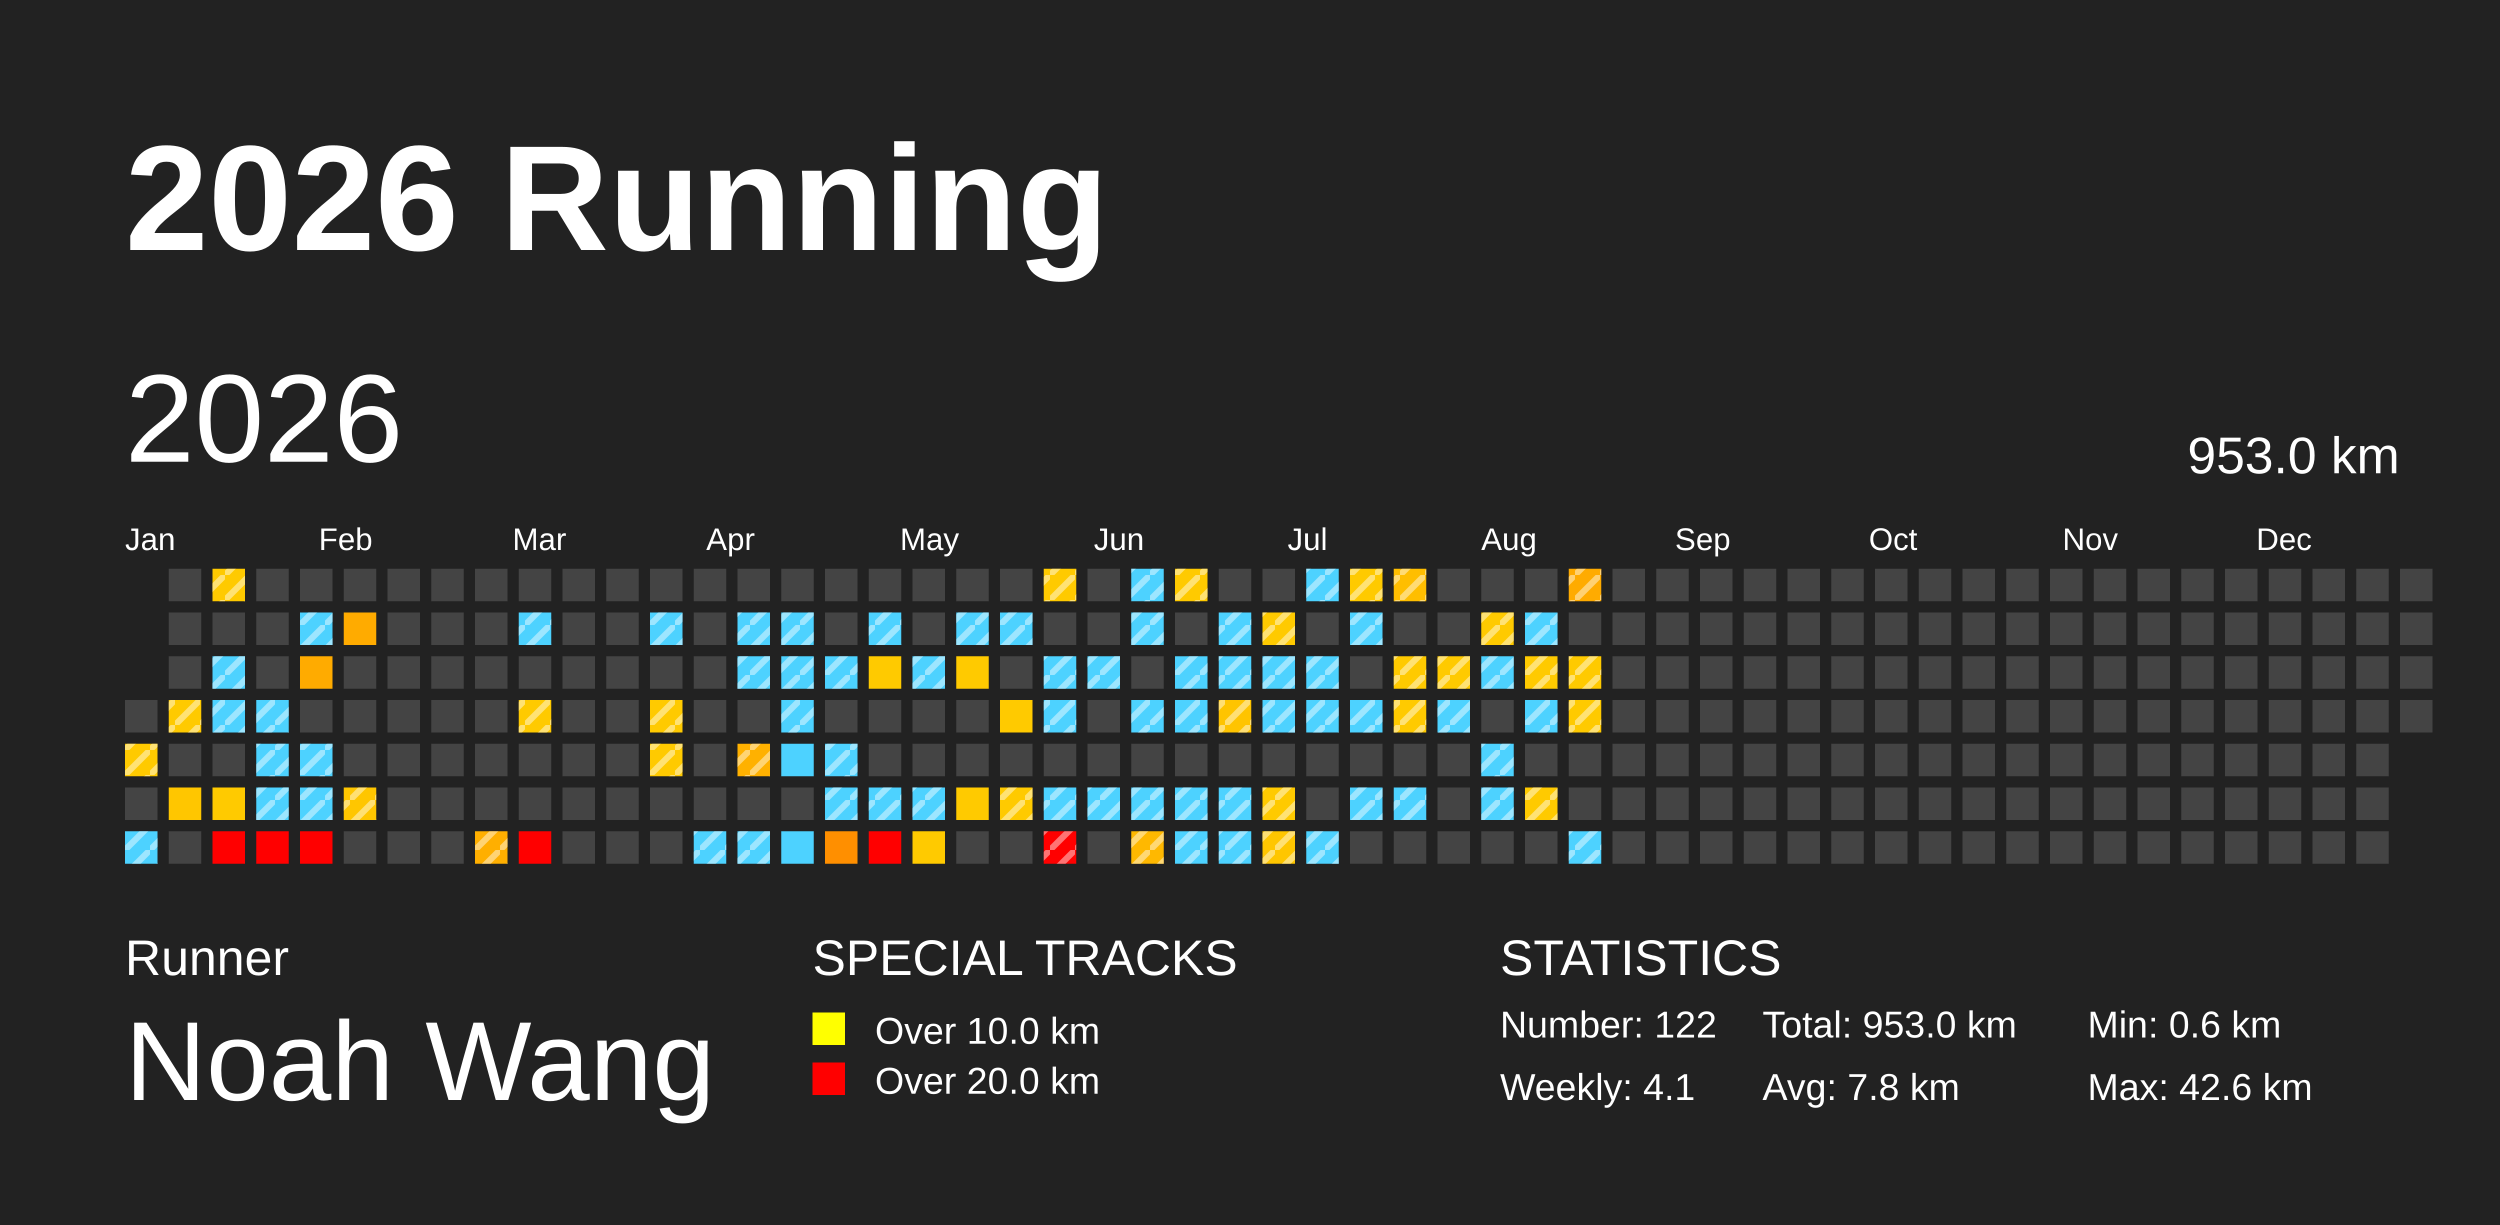
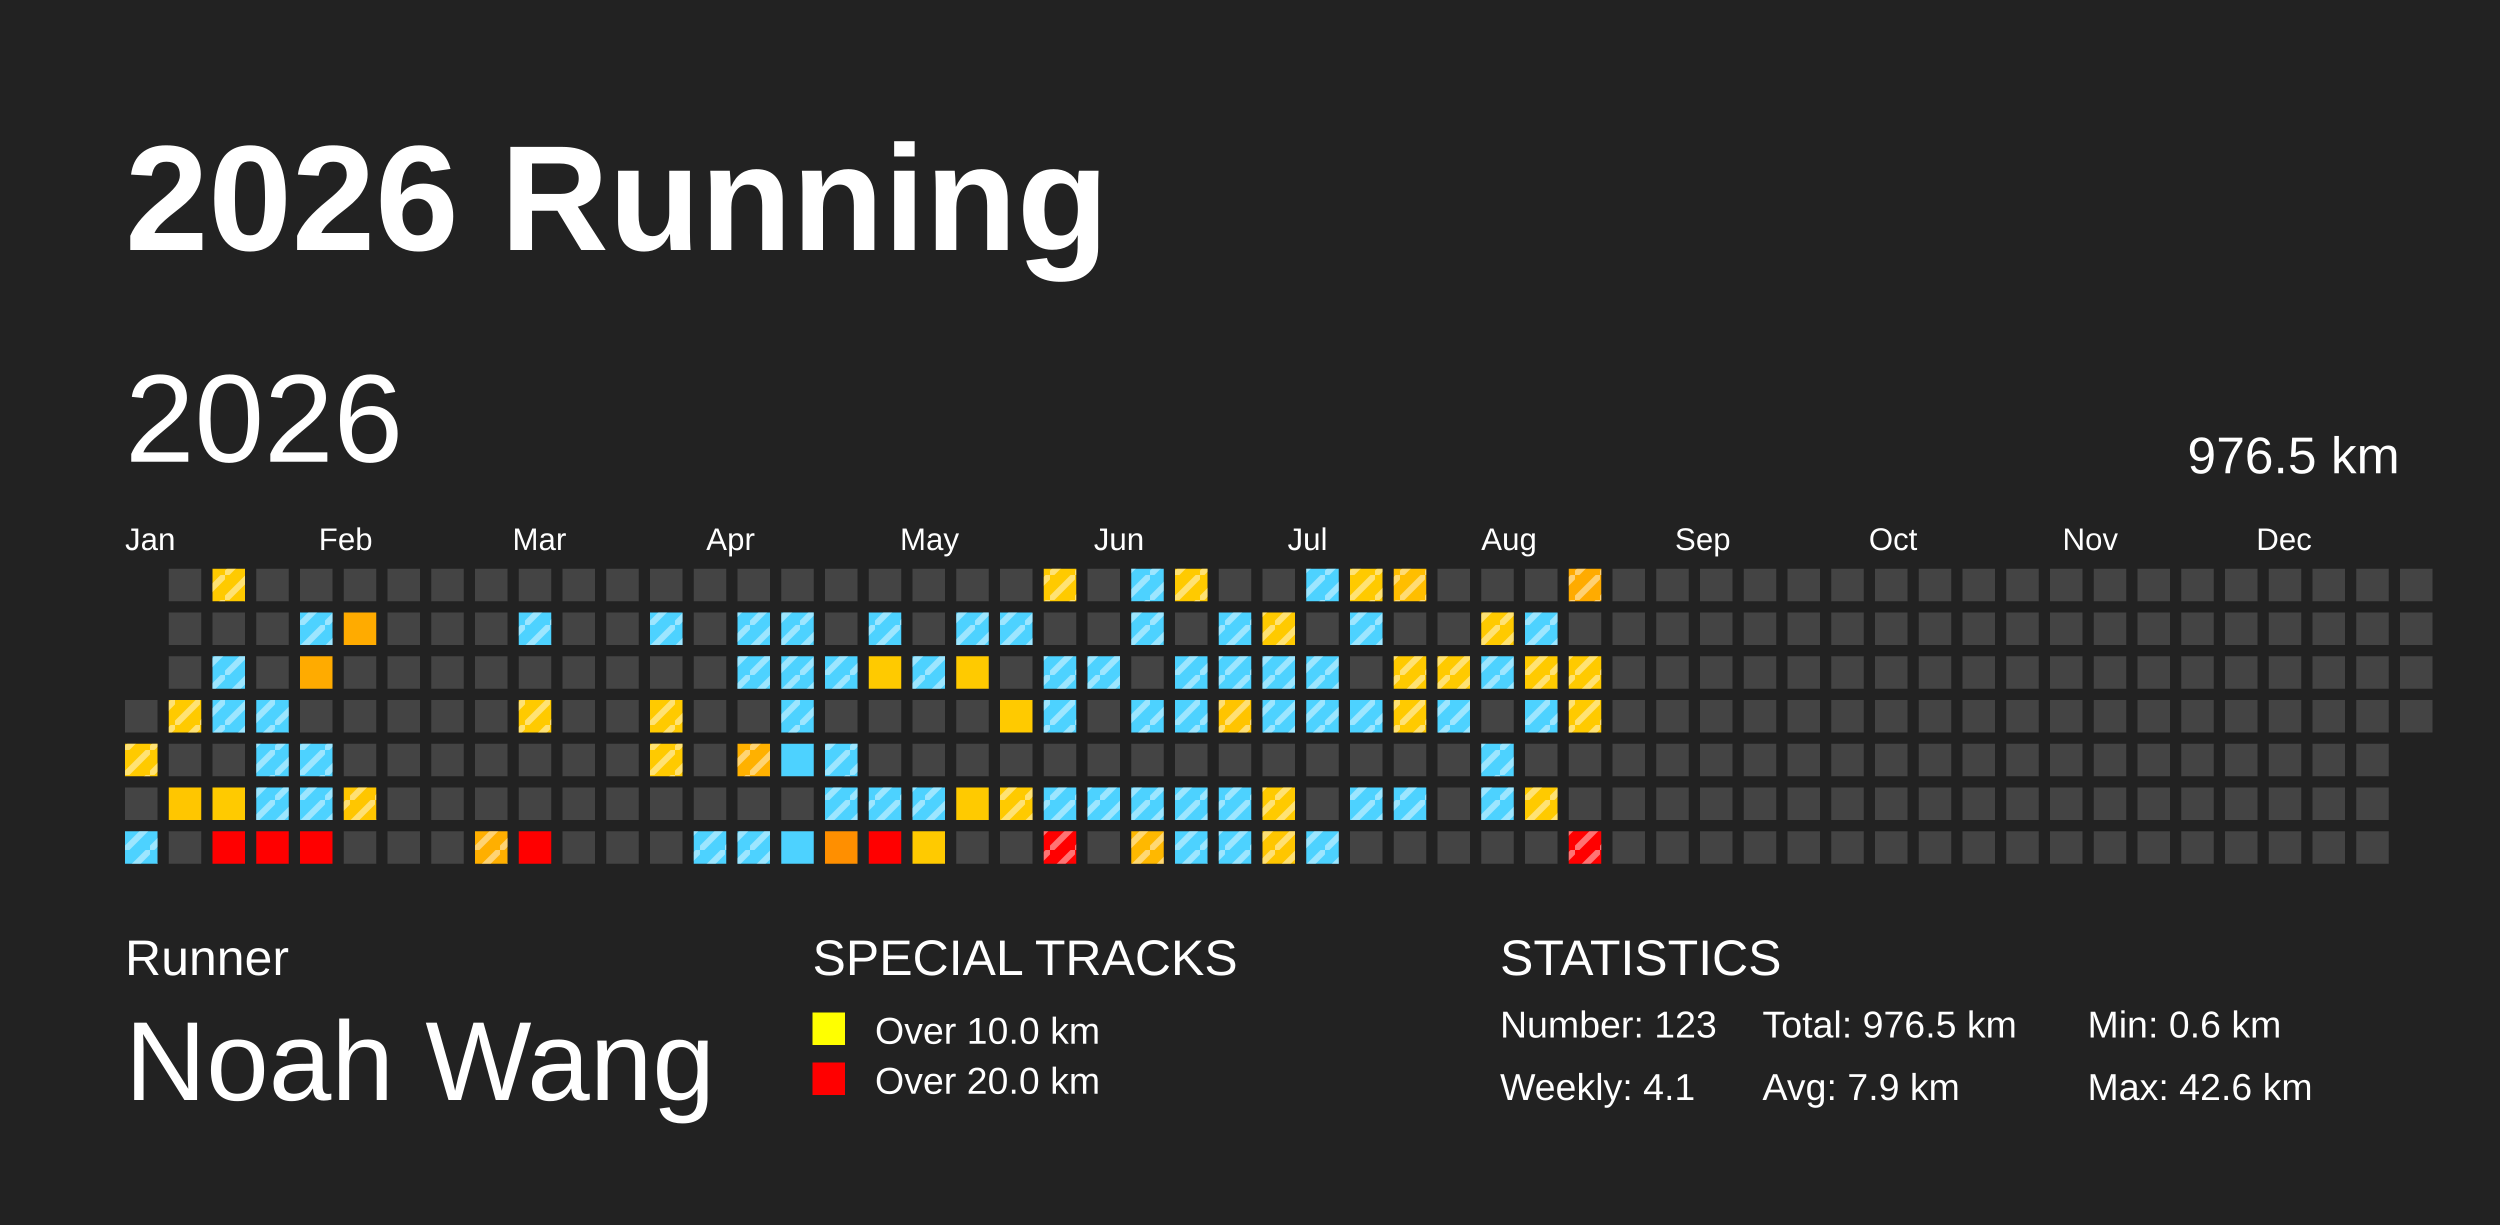
<svg xmlns="http://www.w3.org/2000/svg" baseProfile="full" height="98mm" version="1.1" viewBox="0,0,200,98" width="200mm">
  <defs>
    <pattern height="2" id="indoor-stripe" patternUnits="userSpaceOnUse" width="2">
      <line stroke="white" stroke-opacity="0.45" stroke-width="0.5" x1="0" x2="2" y1="2" y2="0" />
    </pattern>
  </defs>
  <rect fill="#222222" height="98" width="200" x="0" y="0" />
  <text fill="#FFFFFF" style="font-size:12px; font-family:Arial; font-weight:bold;" x="10" y="20">2026 Running</text>
  <text fill="#FFFFFF" style="font-size:4px; font-family:Arial" x="10" y="78">Runner</text>
  <text fill="#FFFFFF" style="font-size:9px; font-family:Arial" x="10" y="88">Noah Wang</text>
  <text fill="#FFFFFF" style="font-size:4px; font-family:Arial" x="65" y="78">SPECIAL TRACKS</text>
  <rect fill="yellow" height="2.6" width="2.6" x="65" y="81" />
  <text fill="#FFFFFF" style="font-size:3px; font-family:Arial" x="70" y="83.5">Over 10.0 km</text>
  <rect fill="red" height="2.6" width="2.6" x="65" y="85" />
  <text fill="#FFFFFF" style="font-size:3px; font-family:Arial" x="70" y="87.5">Over 20.0 km</text>
  <text fill="#FFFFFF" style="font-size:4px; font-family:Arial" x="120" y="78">STATISTICS</text>
-   <text fill="#FFFFFF" style="font-size:3px; font-family:Arial" x="120" y="83">Number: 122</text>
+   <text fill="#FFFFFF" style="font-size:3px; font-family:Arial" x="120" y="83">Number: 123</text>
  <text fill="#FFFFFF" style="font-size:3px; font-family:Arial" x="120" y="88">Weekly: 4.1</text>
-   <text fill="#FFFFFF" style="font-size:3px; font-family:Arial" x="141" y="83">Total: 953.0 km</text>
-   <text fill="#FFFFFF" style="font-size:3px; font-family:Arial" x="141" y="88">Avg: 7.8 km</text>
+   <text fill="#FFFFFF" style="font-size:3px; font-family:Arial" x="141" y="83">Total: 976.5 km</text>
+   <text fill="#FFFFFF" style="font-size:3px; font-family:Arial" x="141" y="88">Avg: 7.9 km</text>
  <text fill="#FFFFFF" style="font-size:3px; font-family:Arial" x="167" y="83">Min: 0.6 km</text>
  <text fill="#FFFFFF" style="font-size:3px; font-family:Arial" x="167" y="88">Max: 42.6 km</text>
  <text dominant-baseline="hanging" fill="#FFFFFF" style="font-size:10.0px; font-family:Arial;" x="10" y="30">2026</text>
-   <text dominant-baseline="hanging" fill="#FFFFFF" style="font-size:4.125px; font-family:Arial;" x="175" y="35">953.0 km</text>
+   <text dominant-baseline="hanging" fill="#FFFFFF" style="font-size:4.125px; font-family:Arial;" x="175" y="35">976.5 km</text>
  <text fill="#FFFFFF" style="font-size:2.5px; font-family:Arial" x="10.0" y="44">Jan</text>
  <text fill="#FFFFFF" style="font-size:2.5px; font-family:Arial" x="25.5" y="44">Feb</text>
  <text fill="#FFFFFF" style="font-size:2.5px; font-family:Arial" x="41.0" y="44">Mar</text>
  <text fill="#FFFFFF" style="font-size:2.5px; font-family:Arial" x="56.5" y="44">Apr</text>
  <text fill="#FFFFFF" style="font-size:2.5px; font-family:Arial" x="72.0" y="44">May</text>
  <text fill="#FFFFFF" style="font-size:2.5px; font-family:Arial" x="87.5" y="44">Jun</text>
  <text fill="#FFFFFF" style="font-size:2.5px; font-family:Arial" x="103.0" y="44">Jul</text>
  <text fill="#FFFFFF" style="font-size:2.5px; font-family:Arial" x="118.5" y="44">Aug</text>
  <text fill="#FFFFFF" style="font-size:2.5px; font-family:Arial" x="134.0" y="44">Sep</text>
  <text fill="#FFFFFF" style="font-size:2.5px; font-family:Arial" x="149.5" y="44">Oct</text>
  <text fill="#FFFFFF" style="font-size:2.5px; font-family:Arial" x="165.0" y="44">Nov</text>
  <text fill="#FFFFFF" style="font-size:2.5px; font-family:Arial" x="180.5" y="44">Dec</text>
  <rect fill="#444444" height="2.6" width="2.6" x="10.0" y="56.0" />
  <rect fill="#ffca00" height="2.6" width="2.6" x="10.0" y="59.5" />
  <rect fill="url(#indoor-stripe)" height="2.6" style="pointer-events: none;" width="2.6" x="10.0" y="59.5" />
  <rect fill="#444444" height="2.6" width="2.6" x="10.0" y="63.0" />
  <rect fill="#4dd2ff" height="2.6" width="2.6" x="10.0" y="66.5" />
  <rect fill="url(#indoor-stripe)" height="2.6" style="pointer-events: none;" width="2.6" x="10.0" y="66.5" />
  <rect fill="#444444" height="2.6" width="2.6" x="13.5" y="45.5" />
  <rect fill="#444444" height="2.6" width="2.6" x="13.5" y="49.0" />
  <rect fill="#444444" height="2.6" width="2.6" x="13.5" y="52.5" />
  <rect fill="#ffca00" height="2.6" width="2.6" x="13.5" y="56.0" />
  <rect fill="url(#indoor-stripe)" height="2.6" style="pointer-events: none;" width="2.6" x="13.5" y="56.0" />
  <rect fill="#444444" height="2.6" width="2.6" x="13.5" y="59.5" />
  <rect fill="#ffc600" height="2.6" width="2.6" x="13.5" y="63.0" />
  <rect fill="#444444" height="2.6" width="2.6" x="13.5" y="66.5" />
  <rect fill="#ffca00" height="2.6" width="2.6" x="17.0" y="45.5" />
  <rect fill="url(#indoor-stripe)" height="2.6" style="pointer-events: none;" width="2.6" x="17.0" y="45.5" />
  <rect fill="#444444" height="2.6" width="2.6" x="17.0" y="49.0" />
  <rect fill="#4dd2ff" height="2.6" width="2.6" x="17.0" y="52.5" />
  <rect fill="url(#indoor-stripe)" height="2.6" style="pointer-events: none;" width="2.6" x="17.0" y="52.5" />
  <rect fill="#4dd2ff" height="2.6" width="2.6" x="17.0" y="56.0" />
  <rect fill="url(#indoor-stripe)" height="2.6" style="pointer-events: none;" width="2.6" x="17.0" y="56.0" />
  <rect fill="#444444" height="2.6" width="2.6" x="17.0" y="59.5" />
  <rect fill="#ffca00" height="2.6" width="2.6" x="17.0" y="63.0" />
  <rect fill="red" height="2.6" width="2.6" x="17.0" y="66.5" />
  <rect fill="#444444" height="2.6" width="2.6" x="20.5" y="45.5" />
  <rect fill="#444444" height="2.6" width="2.6" x="20.5" y="49.0" />
  <rect fill="#444444" height="2.6" width="2.6" x="20.5" y="52.5" />
  <rect fill="#4dd2ff" height="2.6" width="2.6" x="20.5" y="56.0" />
  <rect fill="url(#indoor-stripe)" height="2.6" style="pointer-events: none;" width="2.6" x="20.5" y="56.0" />
  <rect fill="#4dd2ff" height="2.6" width="2.6" x="20.5" y="59.5" />
  <rect fill="url(#indoor-stripe)" height="2.6" style="pointer-events: none;" width="2.6" x="20.5" y="59.5" />
  <rect fill="#4dd2ff" height="2.6" width="2.6" x="20.5" y="63.0" />
  <rect fill="url(#indoor-stripe)" height="2.6" style="pointer-events: none;" width="2.6" x="20.5" y="63.0" />
  <rect fill="red" height="2.6" width="2.6" x="20.5" y="66.5" />
  <rect fill="#444444" height="2.6" width="2.6" x="24.0" y="45.5" />
  <rect fill="#4dd2ff" height="2.6" width="2.6" x="24.0" y="49.0" />
  <rect fill="url(#indoor-stripe)" height="2.6" style="pointer-events: none;" width="2.6" x="24.0" y="49.0" />
  <rect fill="#ffab00" height="2.6" width="2.6" x="24.0" y="52.5" />
  <rect fill="#444444" height="2.6" width="2.6" x="24.0" y="56.0" />
  <rect fill="#4dd2ff" height="2.6" width="2.6" x="24.0" y="59.5" />
  <rect fill="url(#indoor-stripe)" height="2.6" style="pointer-events: none;" width="2.6" x="24.0" y="59.5" />
  <rect fill="#4dd2ff" height="2.6" width="2.6" x="24.0" y="63.0" />
  <rect fill="url(#indoor-stripe)" height="2.6" style="pointer-events: none;" width="2.6" x="24.0" y="63.0" />
  <rect fill="red" height="2.6" width="2.6" x="24.0" y="66.5" />
  <rect fill="#444444" height="2.6" width="2.6" x="27.5" y="45.5" />
  <rect fill="#ffab00" height="2.6" width="2.6" x="27.5" y="49.0" />
  <rect fill="#444444" height="2.6" width="2.6" x="27.5" y="52.5" />
  <rect fill="#444444" height="2.6" width="2.6" x="27.5" y="56.0" />
  <rect fill="#444444" height="2.6" width="2.6" x="27.5" y="59.5" />
  <rect fill="#ffc600" height="2.6" width="2.6" x="27.5" y="63.0" />
  <rect fill="url(#indoor-stripe)" height="2.6" style="pointer-events: none;" width="2.6" x="27.5" y="63.0" />
  <rect fill="#444444" height="2.6" width="2.6" x="27.5" y="66.5" />
  <rect fill="#444444" height="2.6" width="2.6" x="31.0" y="45.5" />
  <rect fill="#444444" height="2.6" width="2.6" x="31.0" y="49.0" />
  <rect fill="#444444" height="2.6" width="2.6" x="31.0" y="52.5" />
  <rect fill="#444444" height="2.6" width="2.6" x="31.0" y="56.0" />
  <rect fill="#444444" height="2.6" width="2.6" x="31.0" y="59.5" />
  <rect fill="#444444" height="2.6" width="2.6" x="31.0" y="63.0" />
  <rect fill="#444444" height="2.6" width="2.6" x="31.0" y="66.5" />
  <rect fill="#444444" height="2.6" width="2.6" x="34.5" y="45.5" />
  <rect fill="#444444" height="2.6" width="2.6" x="34.5" y="49.0" />
  <rect fill="#444444" height="2.6" width="2.6" x="34.5" y="52.5" />
  <rect fill="#444444" height="2.6" width="2.6" x="34.5" y="56.0" />
  <rect fill="#444444" height="2.6" width="2.6" x="34.5" y="59.5" />
  <rect fill="#444444" height="2.6" width="2.6" x="34.5" y="63.0" />
  <rect fill="#444444" height="2.6" width="2.6" x="34.5" y="66.5" />
  <rect fill="#444444" height="2.6" width="2.6" x="38.0" y="45.5" />
  <rect fill="#444444" height="2.6" width="2.6" x="38.0" y="49.0" />
  <rect fill="#444444" height="2.6" width="2.6" x="38.0" y="52.5" />
  <rect fill="#444444" height="2.6" width="2.6" x="38.0" y="56.0" />
  <rect fill="#444444" height="2.6" width="2.6" x="38.0" y="59.5" />
  <rect fill="#444444" height="2.6" width="2.6" x="38.0" y="63.0" />
  <rect fill="#ffaf00" height="2.6" width="2.6" x="38.0" y="66.5" />
  <rect fill="url(#indoor-stripe)" height="2.6" style="pointer-events: none;" width="2.6" x="38.0" y="66.5" />
  <rect fill="#444444" height="2.6" width="2.6" x="41.5" y="45.5" />
  <rect fill="#4dd2ff" height="2.6" width="2.6" x="41.5" y="49.0" />
  <rect fill="url(#indoor-stripe)" height="2.6" style="pointer-events: none;" width="2.6" x="41.5" y="49.0" />
  <rect fill="#444444" height="2.6" width="2.6" x="41.5" y="52.5" />
  <rect fill="#ffca00" height="2.6" width="2.6" x="41.5" y="56.0" />
  <rect fill="url(#indoor-stripe)" height="2.6" style="pointer-events: none;" width="2.6" x="41.5" y="56.0" />
  <rect fill="#444444" height="2.6" width="2.6" x="41.5" y="59.5" />
  <rect fill="#444444" height="2.6" width="2.6" x="41.5" y="63.0" />
  <rect fill="red" height="2.6" width="2.6" x="41.5" y="66.5" />
  <rect fill="#444444" height="2.6" width="2.6" x="45.0" y="45.5" />
  <rect fill="#444444" height="2.6" width="2.6" x="45.0" y="49.0" />
  <rect fill="#444444" height="2.6" width="2.6" x="45.0" y="52.5" />
  <rect fill="#444444" height="2.6" width="2.6" x="45.0" y="56.0" />
  <rect fill="#444444" height="2.6" width="2.6" x="45.0" y="59.5" />
  <rect fill="#444444" height="2.6" width="2.6" x="45.0" y="63.0" />
  <rect fill="#444444" height="2.6" width="2.6" x="45.0" y="66.5" />
  <rect fill="#444444" height="2.6" width="2.6" x="48.5" y="45.5" />
  <rect fill="#444444" height="2.6" width="2.6" x="48.5" y="49.0" />
  <rect fill="#444444" height="2.6" width="2.6" x="48.5" y="52.5" />
  <rect fill="#444444" height="2.6" width="2.6" x="48.5" y="56.0" />
  <rect fill="#444444" height="2.6" width="2.6" x="48.5" y="59.5" />
  <rect fill="#444444" height="2.6" width="2.6" x="48.5" y="63.0" />
  <rect fill="#444444" height="2.6" width="2.6" x="48.5" y="66.5" />
  <rect fill="#444444" height="2.6" width="2.6" x="52.0" y="45.5" />
  <rect fill="#4dd2ff" height="2.6" width="2.6" x="52.0" y="49.0" />
  <rect fill="url(#indoor-stripe)" height="2.6" style="pointer-events: none;" width="2.6" x="52.0" y="49.0" />
  <rect fill="#444444" height="2.6" width="2.6" x="52.0" y="52.5" />
  <rect fill="#ffca00" height="2.6" width="2.6" x="52.0" y="56.0" />
  <rect fill="url(#indoor-stripe)" height="2.6" style="pointer-events: none;" width="2.6" x="52.0" y="56.0" />
  <rect fill="#ffca00" height="2.6" width="2.6" x="52.0" y="59.5" />
  <rect fill="url(#indoor-stripe)" height="2.6" style="pointer-events: none;" width="2.6" x="52.0" y="59.5" />
  <rect fill="#444444" height="2.6" width="2.6" x="52.0" y="63.0" />
  <rect fill="#444444" height="2.6" width="2.6" x="52.0" y="66.5" />
  <rect fill="#444444" height="2.6" width="2.6" x="55.5" y="45.5" />
  <rect fill="#444444" height="2.6" width="2.6" x="55.5" y="49.0" />
  <rect fill="#444444" height="2.6" width="2.6" x="55.5" y="52.5" />
  <rect fill="#444444" height="2.6" width="2.6" x="55.5" y="56.0" />
  <rect fill="#444444" height="2.6" width="2.6" x="55.5" y="59.5" />
  <rect fill="#444444" height="2.6" width="2.6" x="55.5" y="63.0" />
  <rect fill="#4dd2ff" height="2.6" width="2.6" x="55.5" y="66.5" />
  <rect fill="url(#indoor-stripe)" height="2.6" style="pointer-events: none;" width="2.6" x="55.5" y="66.5" />
  <rect fill="#444444" height="2.6" width="2.6" x="59.0" y="45.5" />
  <rect fill="#4dd2ff" height="2.6" width="2.6" x="59.0" y="49.0" />
  <rect fill="url(#indoor-stripe)" height="2.6" style="pointer-events: none;" width="2.6" x="59.0" y="49.0" />
  <rect fill="#4dd2ff" height="2.6" width="2.6" x="59.0" y="52.5" />
  <rect fill="url(#indoor-stripe)" height="2.6" style="pointer-events: none;" width="2.6" x="59.0" y="52.5" />
  <rect fill="#444444" height="2.6" width="2.6" x="59.0" y="56.0" />
  <rect fill="#ffb100" height="2.6" width="2.6" x="59.0" y="59.5" />
  <rect fill="url(#indoor-stripe)" height="2.6" style="pointer-events: none;" width="2.6" x="59.0" y="59.5" />
  <rect fill="#444444" height="2.6" width="2.6" x="59.0" y="63.0" />
  <rect fill="#4dd2ff" height="2.6" width="2.6" x="59.0" y="66.5" />
  <rect fill="url(#indoor-stripe)" height="2.6" style="pointer-events: none;" width="2.6" x="59.0" y="66.5" />
  <rect fill="#444444" height="2.6" width="2.6" x="62.5" y="45.5" />
  <rect fill="#4dd2ff" height="2.6" width="2.6" x="62.5" y="49.0" />
  <rect fill="url(#indoor-stripe)" height="2.6" style="pointer-events: none;" width="2.6" x="62.5" y="49.0" />
  <rect fill="#4dd2ff" height="2.6" width="2.6" x="62.5" y="52.5" />
  <rect fill="url(#indoor-stripe)" height="2.6" style="pointer-events: none;" width="2.6" x="62.5" y="52.5" />
  <rect fill="#4dd2ff" height="2.6" width="2.6" x="62.5" y="56.0" />
  <rect fill="url(#indoor-stripe)" height="2.6" style="pointer-events: none;" width="2.6" x="62.5" y="56.0" />
  <rect fill="#4dd2ff" height="2.6" width="2.6" x="62.5" y="59.5" />
  <rect fill="#444444" height="2.6" width="2.6" x="62.5" y="63.0" />
  <rect fill="#4dd2ff" height="2.6" width="2.6" x="62.5" y="66.5" />
  <rect fill="#444444" height="2.6" width="2.6" x="66.0" y="45.5" />
  <rect fill="#444444" height="2.6" width="2.6" x="66.0" y="49.0" />
  <rect fill="#4dd2ff" height="2.6" width="2.6" x="66.0" y="52.5" />
  <rect fill="url(#indoor-stripe)" height="2.6" style="pointer-events: none;" width="2.6" x="66.0" y="52.5" />
  <rect fill="#444444" height="2.6" width="2.6" x="66.0" y="56.0" />
  <rect fill="#4dd2ff" height="2.6" width="2.6" x="66.0" y="59.5" />
  <rect fill="url(#indoor-stripe)" height="2.6" style="pointer-events: none;" width="2.6" x="66.0" y="59.5" />
  <rect fill="#4dd2ff" height="2.6" width="2.6" x="66.0" y="63.0" />
  <rect fill="url(#indoor-stripe)" height="2.6" style="pointer-events: none;" width="2.6" x="66.0" y="63.0" />
  <rect fill="#ff8f00" height="2.6" width="2.6" x="66.0" y="66.5" />
  <rect fill="#444444" height="2.6" width="2.6" x="69.5" y="45.5" />
  <rect fill="#4dd2ff" height="2.6" width="2.6" x="69.5" y="49.0" />
  <rect fill="url(#indoor-stripe)" height="2.6" style="pointer-events: none;" width="2.6" x="69.5" y="49.0" />
  <rect fill="#ffca00" height="2.6" width="2.6" x="69.5" y="52.5" />
  <rect fill="#444444" height="2.6" width="2.6" x="69.5" y="56.0" />
  <rect fill="#444444" height="2.6" width="2.6" x="69.5" y="59.5" />
  <rect fill="#4dd2ff" height="2.6" width="2.6" x="69.5" y="63.0" />
  <rect fill="url(#indoor-stripe)" height="2.6" style="pointer-events: none;" width="2.6" x="69.5" y="63.0" />
  <rect fill="red" height="2.6" width="2.6" x="69.5" y="66.5" />
  <rect fill="#444444" height="2.6" width="2.6" x="73.0" y="45.5" />
  <rect fill="#444444" height="2.6" width="2.6" x="73.0" y="49.0" />
  <rect fill="#4dd2ff" height="2.6" width="2.6" x="73.0" y="52.5" />
  <rect fill="url(#indoor-stripe)" height="2.6" style="pointer-events: none;" width="2.6" x="73.0" y="52.5" />
  <rect fill="#444444" height="2.6" width="2.6" x="73.0" y="56.0" />
  <rect fill="#444444" height="2.6" width="2.6" x="73.0" y="59.5" />
  <rect fill="#4dd2ff" height="2.6" width="2.6" x="73.0" y="63.0" />
  <rect fill="url(#indoor-stripe)" height="2.6" style="pointer-events: none;" width="2.6" x="73.0" y="63.0" />
  <rect fill="#ffca00" height="2.6" width="2.6" x="73.0" y="66.5" />
  <rect fill="#444444" height="2.6" width="2.6" x="76.5" y="45.5" />
  <rect fill="#4dd2ff" height="2.6" width="2.6" x="76.5" y="49.0" />
  <rect fill="url(#indoor-stripe)" height="2.6" style="pointer-events: none;" width="2.6" x="76.5" y="49.0" />
  <rect fill="#ffca00" height="2.6" width="2.6" x="76.5" y="52.5" />
  <rect fill="#444444" height="2.6" width="2.6" x="76.5" y="56.0" />
  <rect fill="#444444" height="2.6" width="2.6" x="76.5" y="59.5" />
  <rect fill="#ffca00" height="2.6" width="2.6" x="76.5" y="63.0" />
  <rect fill="#444444" height="2.6" width="2.6" x="76.5" y="66.5" />
  <rect fill="#444444" height="2.6" width="2.6" x="80.0" y="45.5" />
  <rect fill="#4dd2ff" height="2.6" width="2.6" x="80.0" y="49.0" />
  <rect fill="url(#indoor-stripe)" height="2.6" style="pointer-events: none;" width="2.6" x="80.0" y="49.0" />
  <rect fill="#444444" height="2.6" width="2.6" x="80.0" y="52.5" />
  <rect fill="#ffca00" height="2.6" width="2.6" x="80.0" y="56.0" />
  <rect fill="#444444" height="2.6" width="2.6" x="80.0" y="59.5" />
  <rect fill="#ffca00" height="2.6" width="2.6" x="80.0" y="63.0" />
  <rect fill="url(#indoor-stripe)" height="2.6" style="pointer-events: none;" width="2.6" x="80.0" y="63.0" />
  <rect fill="#444444" height="2.6" width="2.6" x="80.0" y="66.5" />
  <rect fill="#ffca00" height="2.6" width="2.6" x="83.5" y="45.5" />
  <rect fill="url(#indoor-stripe)" height="2.6" style="pointer-events: none;" width="2.6" x="83.5" y="45.5" />
  <rect fill="#444444" height="2.6" width="2.6" x="83.5" y="49.0" />
  <rect fill="#4dd2ff" height="2.6" width="2.6" x="83.5" y="52.5" />
  <rect fill="url(#indoor-stripe)" height="2.6" style="pointer-events: none;" width="2.6" x="83.5" y="52.5" />
  <rect fill="#4dd2ff" height="2.6" width="2.6" x="83.5" y="56.0" />
  <rect fill="url(#indoor-stripe)" height="2.6" style="pointer-events: none;" width="2.6" x="83.5" y="56.0" />
  <rect fill="#444444" height="2.6" width="2.6" x="83.5" y="59.5" />
  <rect fill="#4dd2ff" height="2.6" width="2.6" x="83.5" y="63.0" />
  <rect fill="url(#indoor-stripe)" height="2.6" style="pointer-events: none;" width="2.6" x="83.5" y="63.0" />
  <rect fill="red" height="2.6" width="2.6" x="83.5" y="66.5" />
  <rect fill="url(#indoor-stripe)" height="2.6" style="pointer-events: none;" width="2.6" x="83.5" y="66.5" />
  <rect fill="#444444" height="2.6" width="2.6" x="87.0" y="45.5" />
  <rect fill="#444444" height="2.6" width="2.6" x="87.0" y="49.0" />
  <rect fill="#4dd2ff" height="2.6" width="2.6" x="87.0" y="52.5" />
  <rect fill="url(#indoor-stripe)" height="2.6" style="pointer-events: none;" width="2.6" x="87.0" y="52.5" />
  <rect fill="#444444" height="2.6" width="2.6" x="87.0" y="56.0" />
  <rect fill="#444444" height="2.6" width="2.6" x="87.0" y="59.5" />
  <rect fill="#4dd2ff" height="2.6" width="2.6" x="87.0" y="63.0" />
  <rect fill="url(#indoor-stripe)" height="2.6" style="pointer-events: none;" width="2.6" x="87.0" y="63.0" />
  <rect fill="#444444" height="2.6" width="2.6" x="87.0" y="66.5" />
  <rect fill="#4dd2ff" height="2.6" width="2.6" x="90.5" y="45.5" />
  <rect fill="url(#indoor-stripe)" height="2.6" style="pointer-events: none;" width="2.6" x="90.5" y="45.5" />
  <rect fill="#4dd2ff" height="2.6" width="2.6" x="90.5" y="49.0" />
  <rect fill="url(#indoor-stripe)" height="2.6" style="pointer-events: none;" width="2.6" x="90.5" y="49.0" />
  <rect fill="#444444" height="2.6" width="2.6" x="90.5" y="52.5" />
  <rect fill="#4dd2ff" height="2.6" width="2.6" x="90.5" y="56.0" />
  <rect fill="url(#indoor-stripe)" height="2.6" style="pointer-events: none;" width="2.6" x="90.5" y="56.0" />
  <rect fill="#444444" height="2.6" width="2.6" x="90.5" y="59.5" />
  <rect fill="#4dd2ff" height="2.6" width="2.6" x="90.5" y="63.0" />
  <rect fill="url(#indoor-stripe)" height="2.6" style="pointer-events: none;" width="2.6" x="90.5" y="63.0" />
  <rect fill="#ffb800" height="2.6" width="2.6" x="90.5" y="66.5" />
  <rect fill="url(#indoor-stripe)" height="2.6" style="pointer-events: none;" width="2.6" x="90.5" y="66.5" />
  <rect fill="#ffca00" height="2.6" width="2.6" x="94.0" y="45.5" />
  <rect fill="url(#indoor-stripe)" height="2.6" style="pointer-events: none;" width="2.6" x="94.0" y="45.5" />
  <rect fill="#444444" height="2.6" width="2.6" x="94.0" y="49.0" />
  <rect fill="#4dd2ff" height="2.6" width="2.6" x="94.0" y="52.5" />
  <rect fill="url(#indoor-stripe)" height="2.6" style="pointer-events: none;" width="2.6" x="94.0" y="52.5" />
  <rect fill="#4dd2ff" height="2.6" width="2.6" x="94.0" y="56.0" />
  <rect fill="url(#indoor-stripe)" height="2.6" style="pointer-events: none;" width="2.6" x="94.0" y="56.0" />
  <rect fill="#444444" height="2.6" width="2.6" x="94.0" y="59.5" />
  <rect fill="#4dd2ff" height="2.6" width="2.6" x="94.0" y="63.0" />
  <rect fill="url(#indoor-stripe)" height="2.6" style="pointer-events: none;" width="2.6" x="94.0" y="63.0" />
  <rect fill="#4dd2ff" height="2.6" width="2.6" x="94.0" y="66.5" />
  <rect fill="url(#indoor-stripe)" height="2.6" style="pointer-events: none;" width="2.6" x="94.0" y="66.5" />
  <rect fill="#444444" height="2.6" width="2.6" x="97.5" y="45.5" />
  <rect fill="#4dd2ff" height="2.6" width="2.6" x="97.5" y="49.0" />
  <rect fill="url(#indoor-stripe)" height="2.6" style="pointer-events: none;" width="2.6" x="97.5" y="49.0" />
  <rect fill="#4dd2ff" height="2.6" width="2.6" x="97.5" y="52.5" />
  <rect fill="url(#indoor-stripe)" height="2.6" style="pointer-events: none;" width="2.6" x="97.5" y="52.5" />
  <rect fill="#ffc400" height="2.6" width="2.6" x="97.5" y="56.0" />
  <rect fill="url(#indoor-stripe)" height="2.6" style="pointer-events: none;" width="2.6" x="97.5" y="56.0" />
  <rect fill="#444444" height="2.6" width="2.6" x="97.5" y="59.5" />
  <rect fill="#4dd2ff" height="2.6" width="2.6" x="97.5" y="63.0" />
  <rect fill="url(#indoor-stripe)" height="2.6" style="pointer-events: none;" width="2.6" x="97.5" y="63.0" />
  <rect fill="#4dd2ff" height="2.6" width="2.6" x="97.5" y="66.5" />
  <rect fill="url(#indoor-stripe)" height="2.6" style="pointer-events: none;" width="2.6" x="97.5" y="66.5" />
  <rect fill="#444444" height="2.6" width="2.6" x="101.0" y="45.5" />
  <rect fill="#ffca00" height="2.6" width="2.6" x="101.0" y="49.0" />
  <rect fill="url(#indoor-stripe)" height="2.6" style="pointer-events: none;" width="2.6" x="101.0" y="49.0" />
  <rect fill="#4dd2ff" height="2.6" width="2.6" x="101.0" y="52.5" />
  <rect fill="url(#indoor-stripe)" height="2.6" style="pointer-events: none;" width="2.6" x="101.0" y="52.5" />
  <rect fill="#4dd2ff" height="2.6" width="2.6" x="101.0" y="56.0" />
  <rect fill="url(#indoor-stripe)" height="2.6" style="pointer-events: none;" width="2.6" x="101.0" y="56.0" />
  <rect fill="#444444" height="2.6" width="2.6" x="101.0" y="59.5" />
  <rect fill="#ffca00" height="2.6" width="2.6" x="101.0" y="63.0" />
  <rect fill="url(#indoor-stripe)" height="2.6" style="pointer-events: none;" width="2.6" x="101.0" y="63.0" />
  <rect fill="#ffc600" height="2.6" width="2.6" x="101.0" y="66.5" />
  <rect fill="url(#indoor-stripe)" height="2.6" style="pointer-events: none;" width="2.6" x="101.0" y="66.5" />
  <rect fill="#4dd2ff" height="2.6" width="2.6" x="104.5" y="45.5" />
  <rect fill="url(#indoor-stripe)" height="2.6" style="pointer-events: none;" width="2.6" x="104.5" y="45.5" />
  <rect fill="#444444" height="2.6" width="2.6" x="104.5" y="49.0" />
  <rect fill="#4dd2ff" height="2.6" width="2.6" x="104.5" y="52.5" />
  <rect fill="url(#indoor-stripe)" height="2.6" style="pointer-events: none;" width="2.6" x="104.5" y="52.5" />
  <rect fill="#4dd2ff" height="2.6" width="2.6" x="104.5" y="56.0" />
  <rect fill="url(#indoor-stripe)" height="2.6" style="pointer-events: none;" width="2.6" x="104.5" y="56.0" />
  <rect fill="#444444" height="2.6" width="2.6" x="104.5" y="59.5" />
  <rect fill="#444444" height="2.6" width="2.6" x="104.5" y="63.0" />
  <rect fill="#4dd2ff" height="2.6" width="2.6" x="104.5" y="66.5" />
  <rect fill="url(#indoor-stripe)" height="2.6" style="pointer-events: none;" width="2.6" x="104.5" y="66.5" />
  <rect fill="#ffca00" height="2.6" width="2.6" x="108.0" y="45.5" />
  <rect fill="url(#indoor-stripe)" height="2.6" style="pointer-events: none;" width="2.6" x="108.0" y="45.5" />
  <rect fill="#4dd2ff" height="2.6" width="2.6" x="108.0" y="49.0" />
  <rect fill="url(#indoor-stripe)" height="2.6" style="pointer-events: none;" width="2.6" x="108.0" y="49.0" />
  <rect fill="#444444" height="2.6" width="2.6" x="108.0" y="52.5" />
  <rect fill="#4dd2ff" height="2.6" width="2.6" x="108.0" y="56.0" />
  <rect fill="url(#indoor-stripe)" height="2.6" style="pointer-events: none;" width="2.6" x="108.0" y="56.0" />
  <rect fill="#444444" height="2.6" width="2.6" x="108.0" y="59.5" />
  <rect fill="#4dd2ff" height="2.6" width="2.6" x="108.0" y="63.0" />
  <rect fill="url(#indoor-stripe)" height="2.6" style="pointer-events: none;" width="2.6" x="108.0" y="63.0" />
  <rect fill="#444444" height="2.6" width="2.6" x="108.0" y="66.5" />
  <rect fill="#ffbe00" height="2.6" width="2.6" x="111.5" y="45.5" />
  <rect fill="url(#indoor-stripe)" height="2.6" style="pointer-events: none;" width="2.6" x="111.5" y="45.5" />
  <rect fill="#444444" height="2.6" width="2.6" x="111.5" y="49.0" />
  <rect fill="#ffca00" height="2.6" width="2.6" x="111.5" y="52.5" />
  <rect fill="url(#indoor-stripe)" height="2.6" style="pointer-events: none;" width="2.6" x="111.5" y="52.5" />
  <rect fill="#ffca00" height="2.6" width="2.6" x="111.5" y="56.0" />
  <rect fill="url(#indoor-stripe)" height="2.6" style="pointer-events: none;" width="2.6" x="111.5" y="56.0" />
  <rect fill="#444444" height="2.6" width="2.6" x="111.5" y="59.5" />
  <rect fill="#4dd2ff" height="2.6" width="2.6" x="111.5" y="63.0" />
  <rect fill="url(#indoor-stripe)" height="2.6" style="pointer-events: none;" width="2.6" x="111.5" y="63.0" />
  <rect fill="#444444" height="2.6" width="2.6" x="111.5" y="66.5" />
  <rect fill="#444444" height="2.6" width="2.6" x="115.0" y="45.5" />
  <rect fill="#444444" height="2.6" width="2.6" x="115.0" y="49.0" />
  <rect fill="#ffca00" height="2.6" width="2.6" x="115.0" y="52.5" />
  <rect fill="url(#indoor-stripe)" height="2.6" style="pointer-events: none;" width="2.6" x="115.0" y="52.5" />
  <rect fill="#4dd2ff" height="2.6" width="2.6" x="115.0" y="56.0" />
  <rect fill="url(#indoor-stripe)" height="2.6" style="pointer-events: none;" width="2.6" x="115.0" y="56.0" />
  <rect fill="#444444" height="2.6" width="2.6" x="115.0" y="59.5" />
  <rect fill="#444444" height="2.6" width="2.6" x="115.0" y="63.0" />
  <rect fill="#444444" height="2.6" width="2.6" x="115.0" y="66.5" />
  <rect fill="#444444" height="2.6" width="2.6" x="118.5" y="45.5" />
  <rect fill="#ffca00" height="2.6" width="2.6" x="118.5" y="49.0" />
  <rect fill="url(#indoor-stripe)" height="2.6" style="pointer-events: none;" width="2.6" x="118.5" y="49.0" />
  <rect fill="#4dd2ff" height="2.6" width="2.6" x="118.5" y="52.5" />
  <rect fill="url(#indoor-stripe)" height="2.6" style="pointer-events: none;" width="2.6" x="118.5" y="52.5" />
  <rect fill="#444444" height="2.6" width="2.6" x="118.5" y="56.0" />
  <rect fill="#4dd2ff" height="2.6" width="2.6" x="118.5" y="59.5" />
  <rect fill="url(#indoor-stripe)" height="2.6" style="pointer-events: none;" width="2.6" x="118.5" y="59.5" />
  <rect fill="#4dd2ff" height="2.6" width="2.6" x="118.5" y="63.0" />
  <rect fill="url(#indoor-stripe)" height="2.6" style="pointer-events: none;" width="2.6" x="118.5" y="63.0" />
  <rect fill="#444444" height="2.6" width="2.6" x="118.5" y="66.5" />
  <rect fill="#444444" height="2.6" width="2.6" x="122.0" y="45.5" />
  <rect fill="#4dd2ff" height="2.6" width="2.6" x="122.0" y="49.0" />
  <rect fill="url(#indoor-stripe)" height="2.6" style="pointer-events: none;" width="2.6" x="122.0" y="49.0" />
  <rect fill="#ffca00" height="2.6" width="2.6" x="122.0" y="52.5" />
  <rect fill="url(#indoor-stripe)" height="2.6" style="pointer-events: none;" width="2.6" x="122.0" y="52.5" />
  <rect fill="#4dd2ff" height="2.6" width="2.6" x="122.0" y="56.0" />
  <rect fill="url(#indoor-stripe)" height="2.6" style="pointer-events: none;" width="2.6" x="122.0" y="56.0" />
  <rect fill="#444444" height="2.6" width="2.6" x="122.0" y="59.5" />
  <rect fill="#ffca00" height="2.6" width="2.6" x="122.0" y="63.0" />
  <rect fill="url(#indoor-stripe)" height="2.6" style="pointer-events: none;" width="2.6" x="122.0" y="63.0" />
  <rect fill="#444444" height="2.6" width="2.6" x="122.0" y="66.5" />
  <rect fill="#ffab00" height="2.6" width="2.6" x="125.5" y="45.5" />
  <rect fill="url(#indoor-stripe)" height="2.6" style="pointer-events: none;" width="2.6" x="125.5" y="45.5" />
  <rect fill="#444444" height="2.6" width="2.6" x="125.5" y="49.0" />
  <rect fill="#ffca00" height="2.6" width="2.6" x="125.5" y="52.5" />
  <rect fill="url(#indoor-stripe)" height="2.6" style="pointer-events: none;" width="2.6" x="125.5" y="52.5" />
  <rect fill="#ffca00" height="2.6" width="2.6" x="125.5" y="56.0" />
  <rect fill="url(#indoor-stripe)" height="2.6" style="pointer-events: none;" width="2.6" x="125.5" y="56.0" />
  <rect fill="#444444" height="2.6" width="2.6" x="125.5" y="59.5" />
  <rect fill="#444444" height="2.6" width="2.6" x="125.5" y="63.0" />
-   <rect fill="#4dd2ff" height="2.6" width="2.6" x="125.5" y="66.5" />
+   <rect fill="red" height="2.6" width="2.6" x="125.5" y="66.5" />
  <rect fill="url(#indoor-stripe)" height="2.6" style="pointer-events: none;" width="2.6" x="125.5" y="66.5" />
  <rect fill="#444444" height="2.6" width="2.6" x="129.0" y="45.5" />
  <rect fill="#444444" height="2.6" width="2.6" x="129.0" y="49.0" />
  <rect fill="#444444" height="2.6" width="2.6" x="129.0" y="52.5" />
  <rect fill="#444444" height="2.6" width="2.6" x="129.0" y="56.0" />
  <rect fill="#444444" height="2.6" width="2.6" x="129.0" y="59.5" />
  <rect fill="#444444" height="2.6" width="2.6" x="129.0" y="63.0" />
  <rect fill="#444444" height="2.6" width="2.6" x="129.0" y="66.5" />
  <rect fill="#444444" height="2.6" width="2.6" x="132.5" y="45.5" />
  <rect fill="#444444" height="2.6" width="2.6" x="132.5" y="49.0" />
  <rect fill="#444444" height="2.6" width="2.6" x="132.5" y="52.5" />
  <rect fill="#444444" height="2.6" width="2.6" x="132.5" y="56.0" />
  <rect fill="#444444" height="2.6" width="2.6" x="132.5" y="59.5" />
  <rect fill="#444444" height="2.6" width="2.6" x="132.5" y="63.0" />
  <rect fill="#444444" height="2.6" width="2.6" x="132.5" y="66.5" />
  <rect fill="#444444" height="2.6" width="2.6" x="136.0" y="45.5" />
  <rect fill="#444444" height="2.6" width="2.6" x="136.0" y="49.0" />
  <rect fill="#444444" height="2.6" width="2.6" x="136.0" y="52.5" />
  <rect fill="#444444" height="2.6" width="2.6" x="136.0" y="56.0" />
  <rect fill="#444444" height="2.6" width="2.6" x="136.0" y="59.5" />
  <rect fill="#444444" height="2.6" width="2.6" x="136.0" y="63.0" />
  <rect fill="#444444" height="2.6" width="2.6" x="136.0" y="66.5" />
  <rect fill="#444444" height="2.6" width="2.6" x="139.5" y="45.5" />
  <rect fill="#444444" height="2.6" width="2.6" x="139.5" y="49.0" />
  <rect fill="#444444" height="2.6" width="2.6" x="139.5" y="52.5" />
  <rect fill="#444444" height="2.6" width="2.6" x="139.5" y="56.0" />
  <rect fill="#444444" height="2.6" width="2.6" x="139.5" y="59.5" />
  <rect fill="#444444" height="2.6" width="2.6" x="139.5" y="63.0" />
  <rect fill="#444444" height="2.6" width="2.6" x="139.5" y="66.5" />
  <rect fill="#444444" height="2.6" width="2.6" x="143.0" y="45.5" />
  <rect fill="#444444" height="2.6" width="2.6" x="143.0" y="49.0" />
  <rect fill="#444444" height="2.6" width="2.6" x="143.0" y="52.5" />
  <rect fill="#444444" height="2.6" width="2.6" x="143.0" y="56.0" />
  <rect fill="#444444" height="2.6" width="2.6" x="143.0" y="59.5" />
  <rect fill="#444444" height="2.6" width="2.6" x="143.0" y="63.0" />
  <rect fill="#444444" height="2.6" width="2.6" x="143.0" y="66.5" />
  <rect fill="#444444" height="2.6" width="2.6" x="146.5" y="45.5" />
  <rect fill="#444444" height="2.6" width="2.6" x="146.5" y="49.0" />
  <rect fill="#444444" height="2.6" width="2.6" x="146.5" y="52.5" />
  <rect fill="#444444" height="2.6" width="2.6" x="146.5" y="56.0" />
  <rect fill="#444444" height="2.6" width="2.6" x="146.5" y="59.5" />
  <rect fill="#444444" height="2.6" width="2.6" x="146.5" y="63.0" />
  <rect fill="#444444" height="2.6" width="2.6" x="146.5" y="66.5" />
  <rect fill="#444444" height="2.6" width="2.6" x="150.0" y="45.5" />
  <rect fill="#444444" height="2.6" width="2.6" x="150.0" y="49.0" />
  <rect fill="#444444" height="2.6" width="2.6" x="150.0" y="52.5" />
  <rect fill="#444444" height="2.6" width="2.6" x="150.0" y="56.0" />
  <rect fill="#444444" height="2.6" width="2.6" x="150.0" y="59.5" />
  <rect fill="#444444" height="2.6" width="2.6" x="150.0" y="63.0" />
  <rect fill="#444444" height="2.6" width="2.6" x="150.0" y="66.5" />
  <rect fill="#444444" height="2.6" width="2.6" x="153.5" y="45.5" />
  <rect fill="#444444" height="2.6" width="2.6" x="153.5" y="49.0" />
  <rect fill="#444444" height="2.6" width="2.6" x="153.5" y="52.5" />
  <rect fill="#444444" height="2.6" width="2.6" x="153.5" y="56.0" />
  <rect fill="#444444" height="2.6" width="2.6" x="153.5" y="59.5" />
  <rect fill="#444444" height="2.6" width="2.6" x="153.5" y="63.0" />
  <rect fill="#444444" height="2.6" width="2.6" x="153.5" y="66.5" />
  <rect fill="#444444" height="2.6" width="2.6" x="157.0" y="45.5" />
  <rect fill="#444444" height="2.6" width="2.6" x="157.0" y="49.0" />
  <rect fill="#444444" height="2.6" width="2.6" x="157.0" y="52.5" />
  <rect fill="#444444" height="2.6" width="2.6" x="157.0" y="56.0" />
  <rect fill="#444444" height="2.6" width="2.6" x="157.0" y="59.5" />
  <rect fill="#444444" height="2.6" width="2.6" x="157.0" y="63.0" />
  <rect fill="#444444" height="2.6" width="2.6" x="157.0" y="66.5" />
  <rect fill="#444444" height="2.6" width="2.6" x="160.5" y="45.5" />
  <rect fill="#444444" height="2.6" width="2.6" x="160.5" y="49.0" />
  <rect fill="#444444" height="2.6" width="2.6" x="160.5" y="52.5" />
  <rect fill="#444444" height="2.6" width="2.6" x="160.5" y="56.0" />
  <rect fill="#444444" height="2.6" width="2.6" x="160.5" y="59.5" />
  <rect fill="#444444" height="2.6" width="2.6" x="160.5" y="63.0" />
  <rect fill="#444444" height="2.6" width="2.6" x="160.5" y="66.5" />
  <rect fill="#444444" height="2.6" width="2.6" x="164.0" y="45.5" />
  <rect fill="#444444" height="2.6" width="2.6" x="164.0" y="49.0" />
  <rect fill="#444444" height="2.6" width="2.6" x="164.0" y="52.5" />
  <rect fill="#444444" height="2.6" width="2.6" x="164.0" y="56.0" />
  <rect fill="#444444" height="2.6" width="2.6" x="164.0" y="59.5" />
  <rect fill="#444444" height="2.6" width="2.6" x="164.0" y="63.0" />
  <rect fill="#444444" height="2.6" width="2.6" x="164.0" y="66.5" />
  <rect fill="#444444" height="2.6" width="2.6" x="167.5" y="45.5" />
  <rect fill="#444444" height="2.6" width="2.6" x="167.5" y="49.0" />
  <rect fill="#444444" height="2.6" width="2.6" x="167.5" y="52.5" />
  <rect fill="#444444" height="2.6" width="2.6" x="167.5" y="56.0" />
  <rect fill="#444444" height="2.6" width="2.6" x="167.5" y="59.5" />
  <rect fill="#444444" height="2.6" width="2.6" x="167.5" y="63.0" />
  <rect fill="#444444" height="2.6" width="2.6" x="167.5" y="66.5" />
  <rect fill="#444444" height="2.6" width="2.6" x="171.0" y="45.5" />
  <rect fill="#444444" height="2.6" width="2.6" x="171.0" y="49.0" />
  <rect fill="#444444" height="2.6" width="2.6" x="171.0" y="52.5" />
  <rect fill="#444444" height="2.6" width="2.6" x="171.0" y="56.0" />
  <rect fill="#444444" height="2.6" width="2.6" x="171.0" y="59.5" />
  <rect fill="#444444" height="2.6" width="2.6" x="171.0" y="63.0" />
  <rect fill="#444444" height="2.6" width="2.6" x="171.0" y="66.5" />
  <rect fill="#444444" height="2.6" width="2.6" x="174.5" y="45.5" />
  <rect fill="#444444" height="2.6" width="2.6" x="174.5" y="49.0" />
  <rect fill="#444444" height="2.6" width="2.6" x="174.5" y="52.5" />
  <rect fill="#444444" height="2.6" width="2.6" x="174.5" y="56.0" />
  <rect fill="#444444" height="2.6" width="2.6" x="174.5" y="59.5" />
  <rect fill="#444444" height="2.6" width="2.6" x="174.5" y="63.0" />
  <rect fill="#444444" height="2.6" width="2.6" x="174.5" y="66.5" />
  <rect fill="#444444" height="2.6" width="2.6" x="178.0" y="45.5" />
  <rect fill="#444444" height="2.6" width="2.6" x="178.0" y="49.0" />
  <rect fill="#444444" height="2.6" width="2.6" x="178.0" y="52.5" />
  <rect fill="#444444" height="2.6" width="2.6" x="178.0" y="56.0" />
  <rect fill="#444444" height="2.6" width="2.6" x="178.0" y="59.5" />
  <rect fill="#444444" height="2.6" width="2.6" x="178.0" y="63.0" />
  <rect fill="#444444" height="2.6" width="2.6" x="178.0" y="66.5" />
  <rect fill="#444444" height="2.6" width="2.6" x="181.5" y="45.5" />
  <rect fill="#444444" height="2.6" width="2.6" x="181.5" y="49.0" />
  <rect fill="#444444" height="2.6" width="2.6" x="181.5" y="52.5" />
  <rect fill="#444444" height="2.6" width="2.6" x="181.5" y="56.0" />
  <rect fill="#444444" height="2.6" width="2.6" x="181.5" y="59.5" />
  <rect fill="#444444" height="2.6" width="2.6" x="181.5" y="63.0" />
  <rect fill="#444444" height="2.6" width="2.6" x="181.5" y="66.5" />
  <rect fill="#444444" height="2.6" width="2.6" x="185.0" y="45.5" />
  <rect fill="#444444" height="2.6" width="2.6" x="185.0" y="49.0" />
  <rect fill="#444444" height="2.6" width="2.6" x="185.0" y="52.5" />
  <rect fill="#444444" height="2.6" width="2.6" x="185.0" y="56.0" />
  <rect fill="#444444" height="2.6" width="2.6" x="185.0" y="59.5" />
  <rect fill="#444444" height="2.6" width="2.6" x="185.0" y="63.0" />
  <rect fill="#444444" height="2.6" width="2.6" x="185.0" y="66.5" />
  <rect fill="#444444" height="2.6" width="2.6" x="188.5" y="45.5" />
  <rect fill="#444444" height="2.6" width="2.6" x="188.5" y="49.0" />
  <rect fill="#444444" height="2.6" width="2.6" x="188.5" y="52.5" />
  <rect fill="#444444" height="2.6" width="2.6" x="188.5" y="56.0" />
  <rect fill="#444444" height="2.6" width="2.6" x="188.5" y="59.5" />
  <rect fill="#444444" height="2.6" width="2.6" x="188.5" y="63.0" />
  <rect fill="#444444" height="2.6" width="2.6" x="188.5" y="66.5" />
  <rect fill="#444444" height="2.6" width="2.6" x="192.0" y="45.5" />
  <rect fill="#444444" height="2.6" width="2.6" x="192.0" y="49.0" />
  <rect fill="#444444" height="2.6" width="2.6" x="192.0" y="52.5" />
  <rect fill="#444444" height="2.6" width="2.6" x="192.0" y="56.0" />
</svg>
